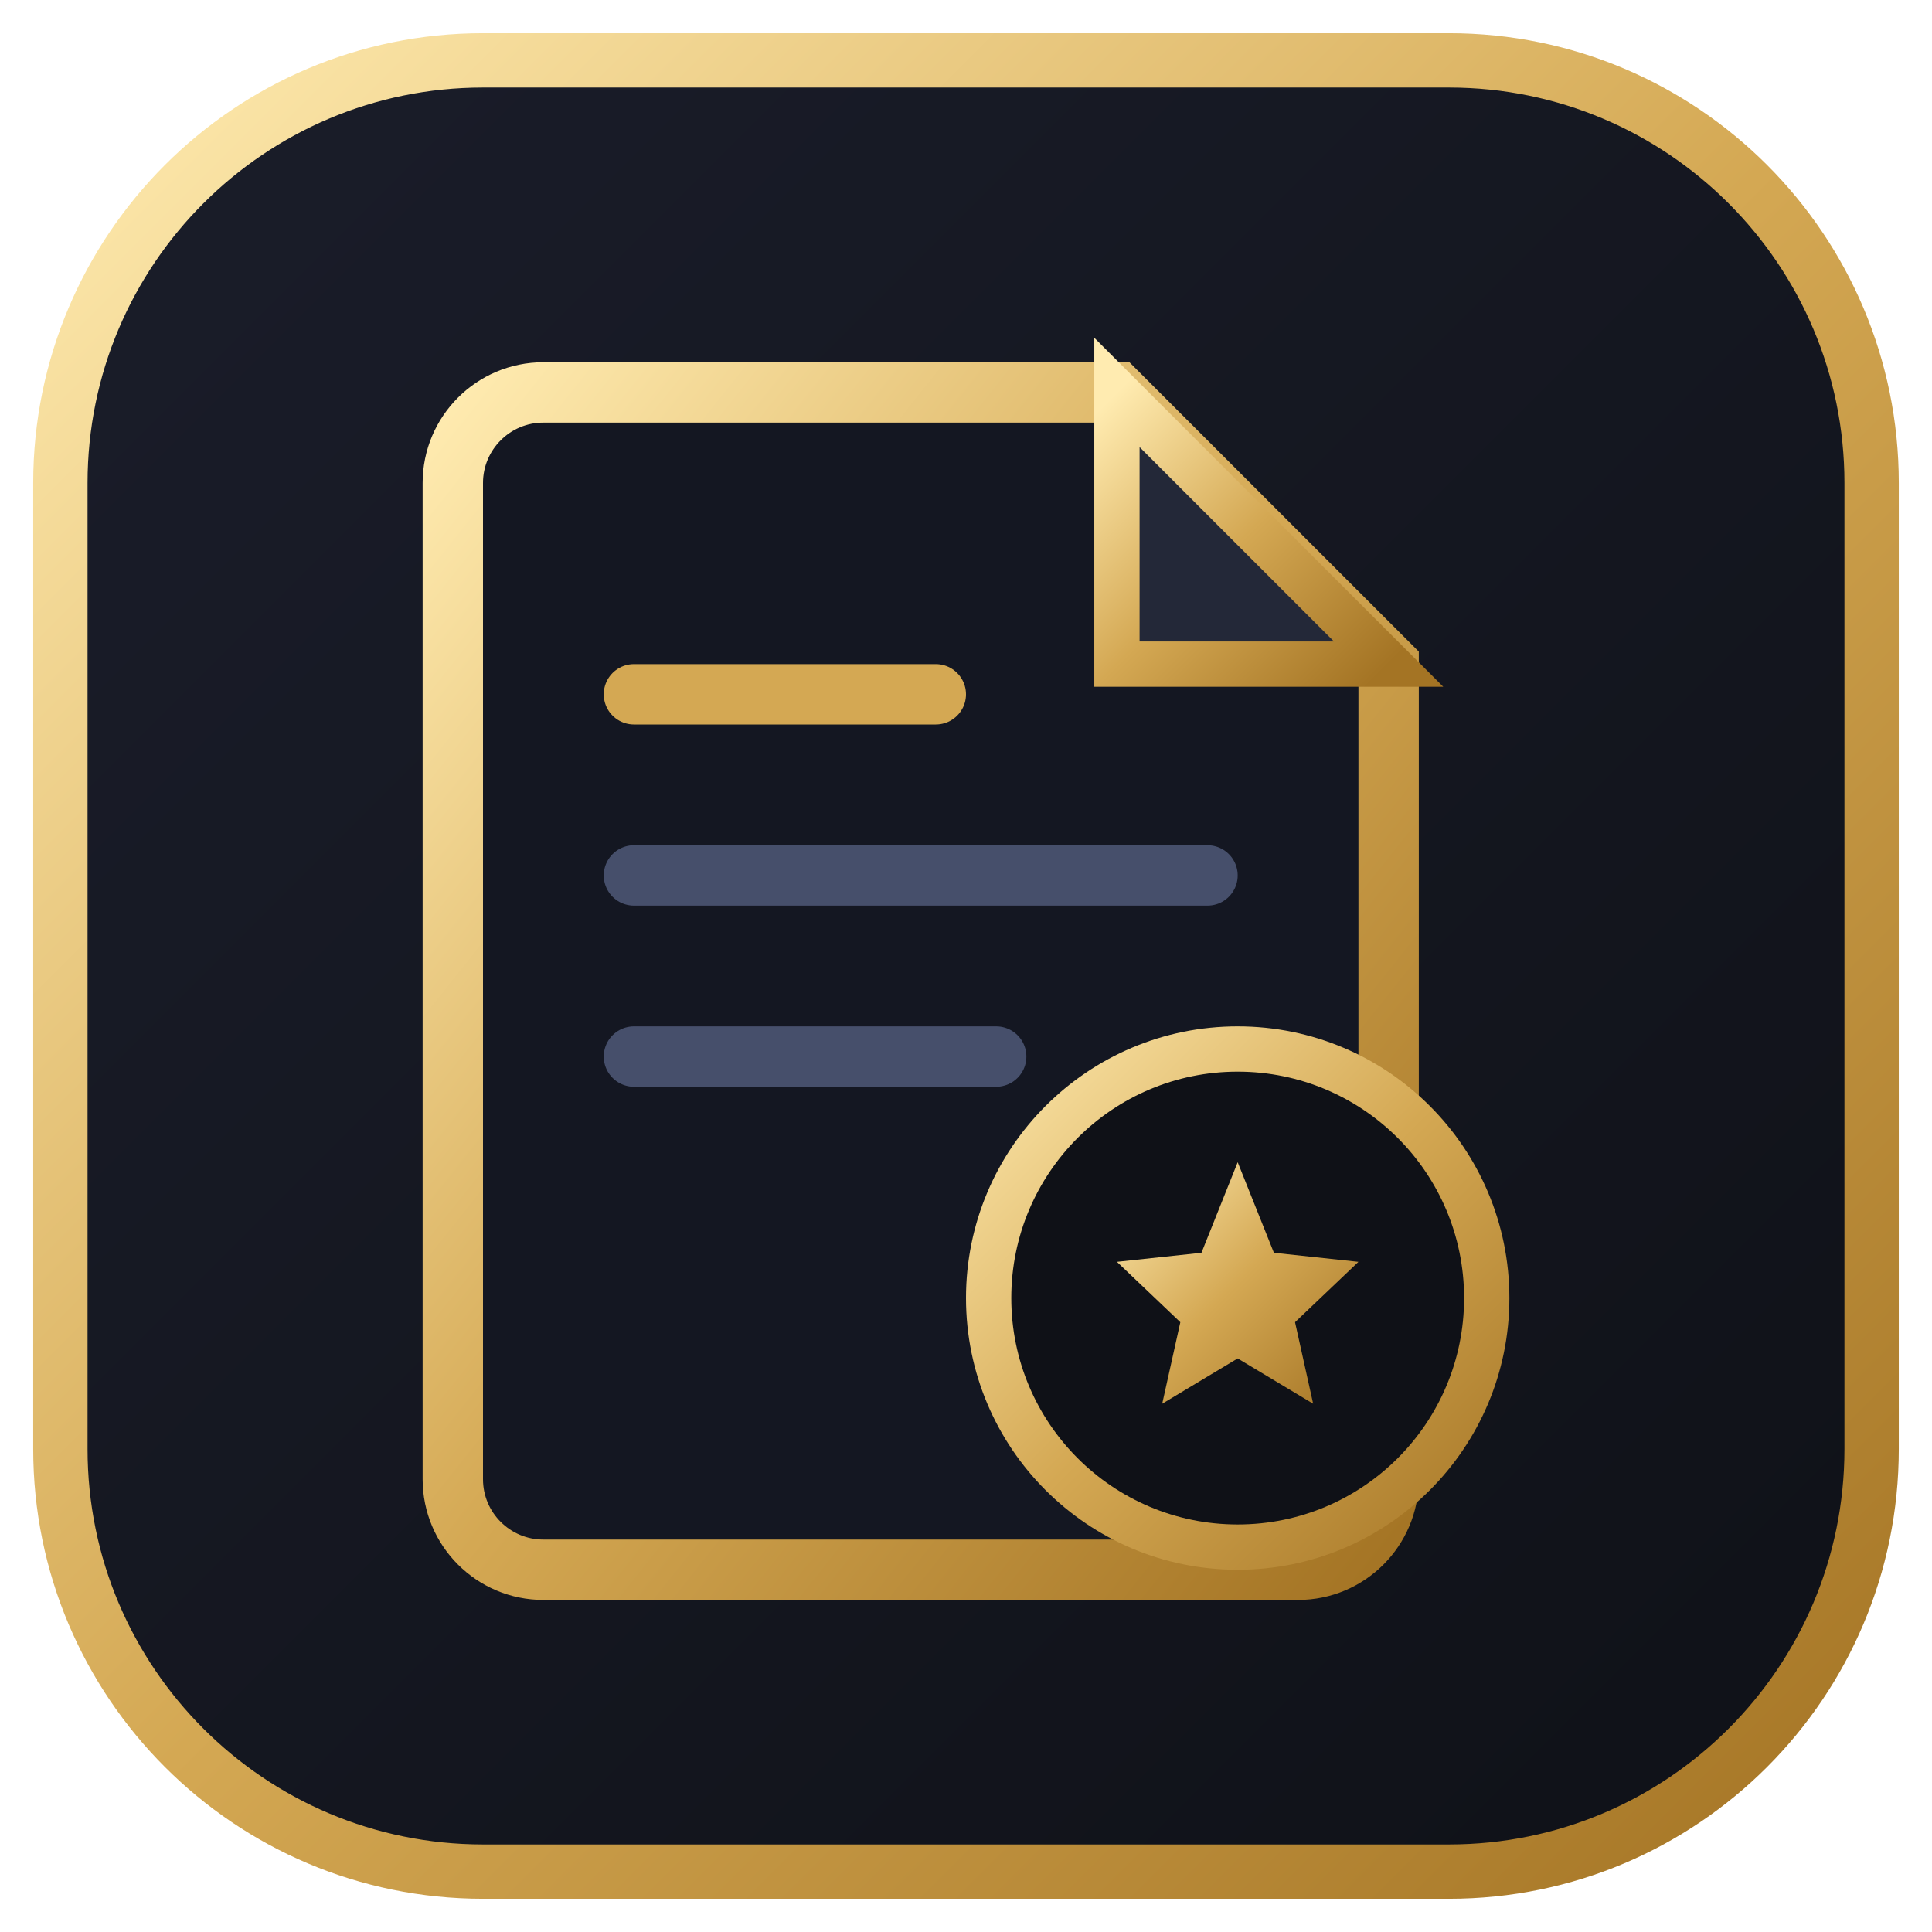
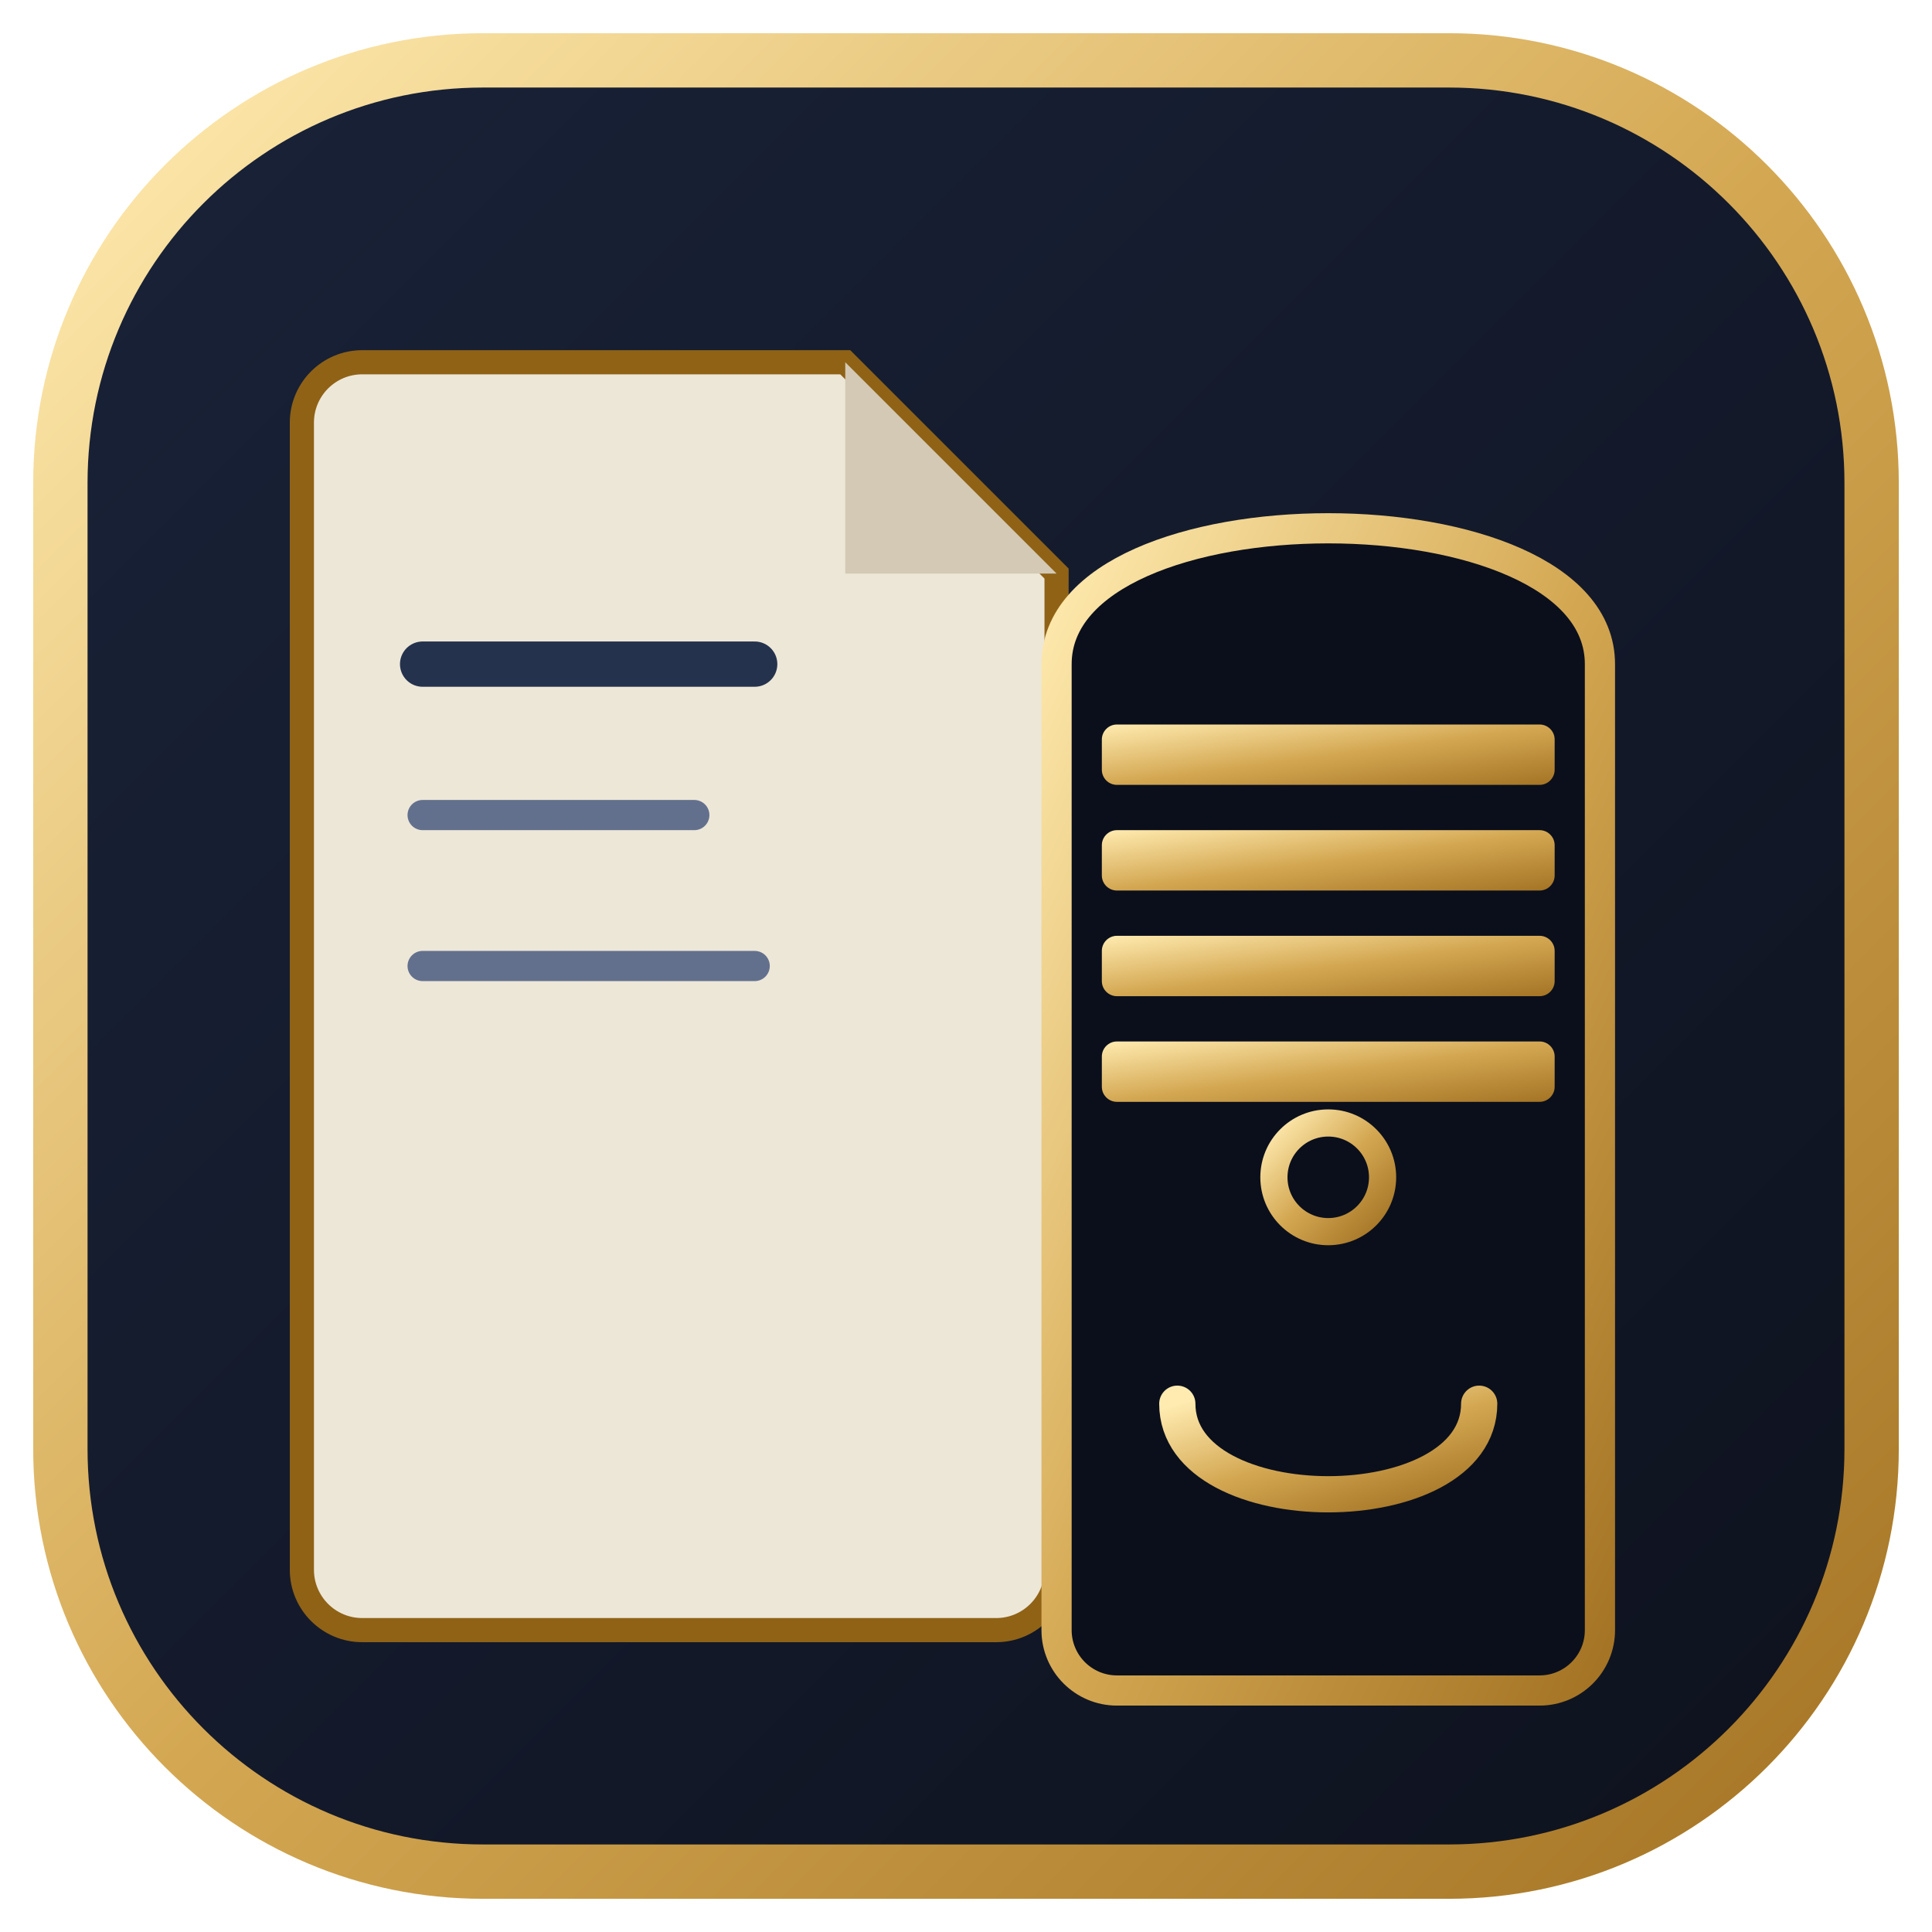
<svg xmlns="http://www.w3.org/2000/svg" viewBox="0 0 64 64" width="100%" height="100%">
  <defs>
-     <linearGradient id="favBg" x1="0" y1="0" x2="1" y2="1">
-       <stop offset="0%" stop-color="#1A1D2A" />
-       <stop offset="100%" stop-color="#0F1117" />
+     <linearGradient id="favBg" x1="0%" y1="0%" x2="1" y2="1">
+       <stop offset="0%" stop-color="#192238" />
+       <stop offset="100%" stop-color="#0E121E" />
    </linearGradient>
-     <linearGradient id="favGold" x1="0" y1="0" x2="1" y2="1">
+     <linearGradient id="favGold" x1="0%" y1="0%" x2="1" y2="1">
      <stop offset="0%" stop-color="#FFEBB0" />
      <stop offset="50%" stop-color="#D4A853" />
      <stop offset="100%" stop-color="#A47424" />
    </linearGradient>
  </defs>
  <rect x="2" y="2" width="60" height="60" rx="14" fill="url(#favBg)" stroke="url(#favGold)" stroke-width="1.8" />
-   <path d="M 18 13 L 37 13 L 46 22 L 46 49 A 3 3 0 0 1 43 52 L 18 52 A 3 3 0 0 1 15 49 L 15 16 A 3 3 0 0 1 18 13 Z" fill="#141722" stroke="url(#favGold)" stroke-width="2" />
-   <path d="M 37 13 L 37 22 L 46 22 Z" fill="#232838" stroke="url(#favGold)" stroke-width="1.5" />
-   <line x1="21" y1="23" x2="31" y2="23" stroke="#D4A853" stroke-width="2" stroke-linecap="round" />
-   <line x1="21" y1="29" x2="40" y2="29" stroke="#464F6B" stroke-width="2" stroke-linecap="round" />
-   <line x1="21" y1="35" x2="33" y2="35" stroke="#464F6B" stroke-width="2" stroke-linecap="round" />
-   <circle cx="41" cy="43" r="9" fill="url(#favGold)" />
-   <circle cx="41" cy="43" r="7.5" fill="#0F1117" />
-   <path d="M 41 38.5 L 42.2 41.5 L 45 41.8 L 42.9 43.8 L 43.5 46.5 L 41 45 L 38.5 46.5 L 39.1 43.8 L 37 41.8 L 39.8 41.5 Z" fill="url(#favGold)" />
+   <path d="M 12 12 L 28 12 L 35 19 L 35 52 A 2 2 0 0 1 33 54 L 12 54 A 2 2 0 0 1 10 52 L 10 14 A 2 2 0 0 1 12 12 Z" fill="#EDE7D8" stroke="#8F6216" stroke-width="0.8" />
+   <path d="M 28 12 L 28 19 L 35 19 Z" fill="#D3C9B4" />
+   <line x1="14" y1="22" x2="25" y2="22" stroke="#25324D" stroke-width="1.5" stroke-linecap="round" />
+   <line x1="14" y1="27" x2="23" y2="27" stroke="#63708D" stroke-width="1" stroke-linecap="round" />
+   <line x1="14" y1="32" x2="25" y2="32" stroke="#63708D" stroke-width="1" stroke-linecap="round" />
+   <g transform="translate(32, 14)">
+     <path d="M 3 8 C 3 2, 21 2, 21 8 L 21 40 A 2 2 0 0 1 19 42 L 5 42 A 2 2 0 0 1 3 40 Z" fill="#0B0F1C" stroke="url(#favGold)" stroke-width="1" />
+     <rect x="4.5" y="10" width="15" height="2" rx="0.5" fill="url(#favGold)" />
+     <rect x="4.5" y="13.5" width="15" height="2" rx="0.5" fill="url(#favGold)" />
+     <rect x="4.5" y="17" width="15" height="2" rx="0.5" fill="url(#favGold)" />
+     <rect x="4.5" y="20.5" width="15" height="2" rx="0.5" fill="url(#favGold)" />
+     <g transform="translate(12, 31)">
+       <circle cx="0" cy="-6" r="1.8" fill="none" stroke="url(#favGold)" stroke-width="0.9" />
+       <line x1="-4" y1="-3.5" x2="4" y2="-3.5" stroke="url(#favGold)" stroke-width="1" stroke-linecap="round" />
+       <line x1="0" y1="-3.5" x2="0" y2="4.5" stroke="url(#favGold)" stroke-width="1.3" stroke-linecap="round" />
+       <path d="M -5 1.5 C -5 5.5, 5 5.5, 5 1.5" fill="none" stroke="url(#favGold)" stroke-width="1.2" stroke-linecap="round" />
+     </g>
+   </g>
</svg>
